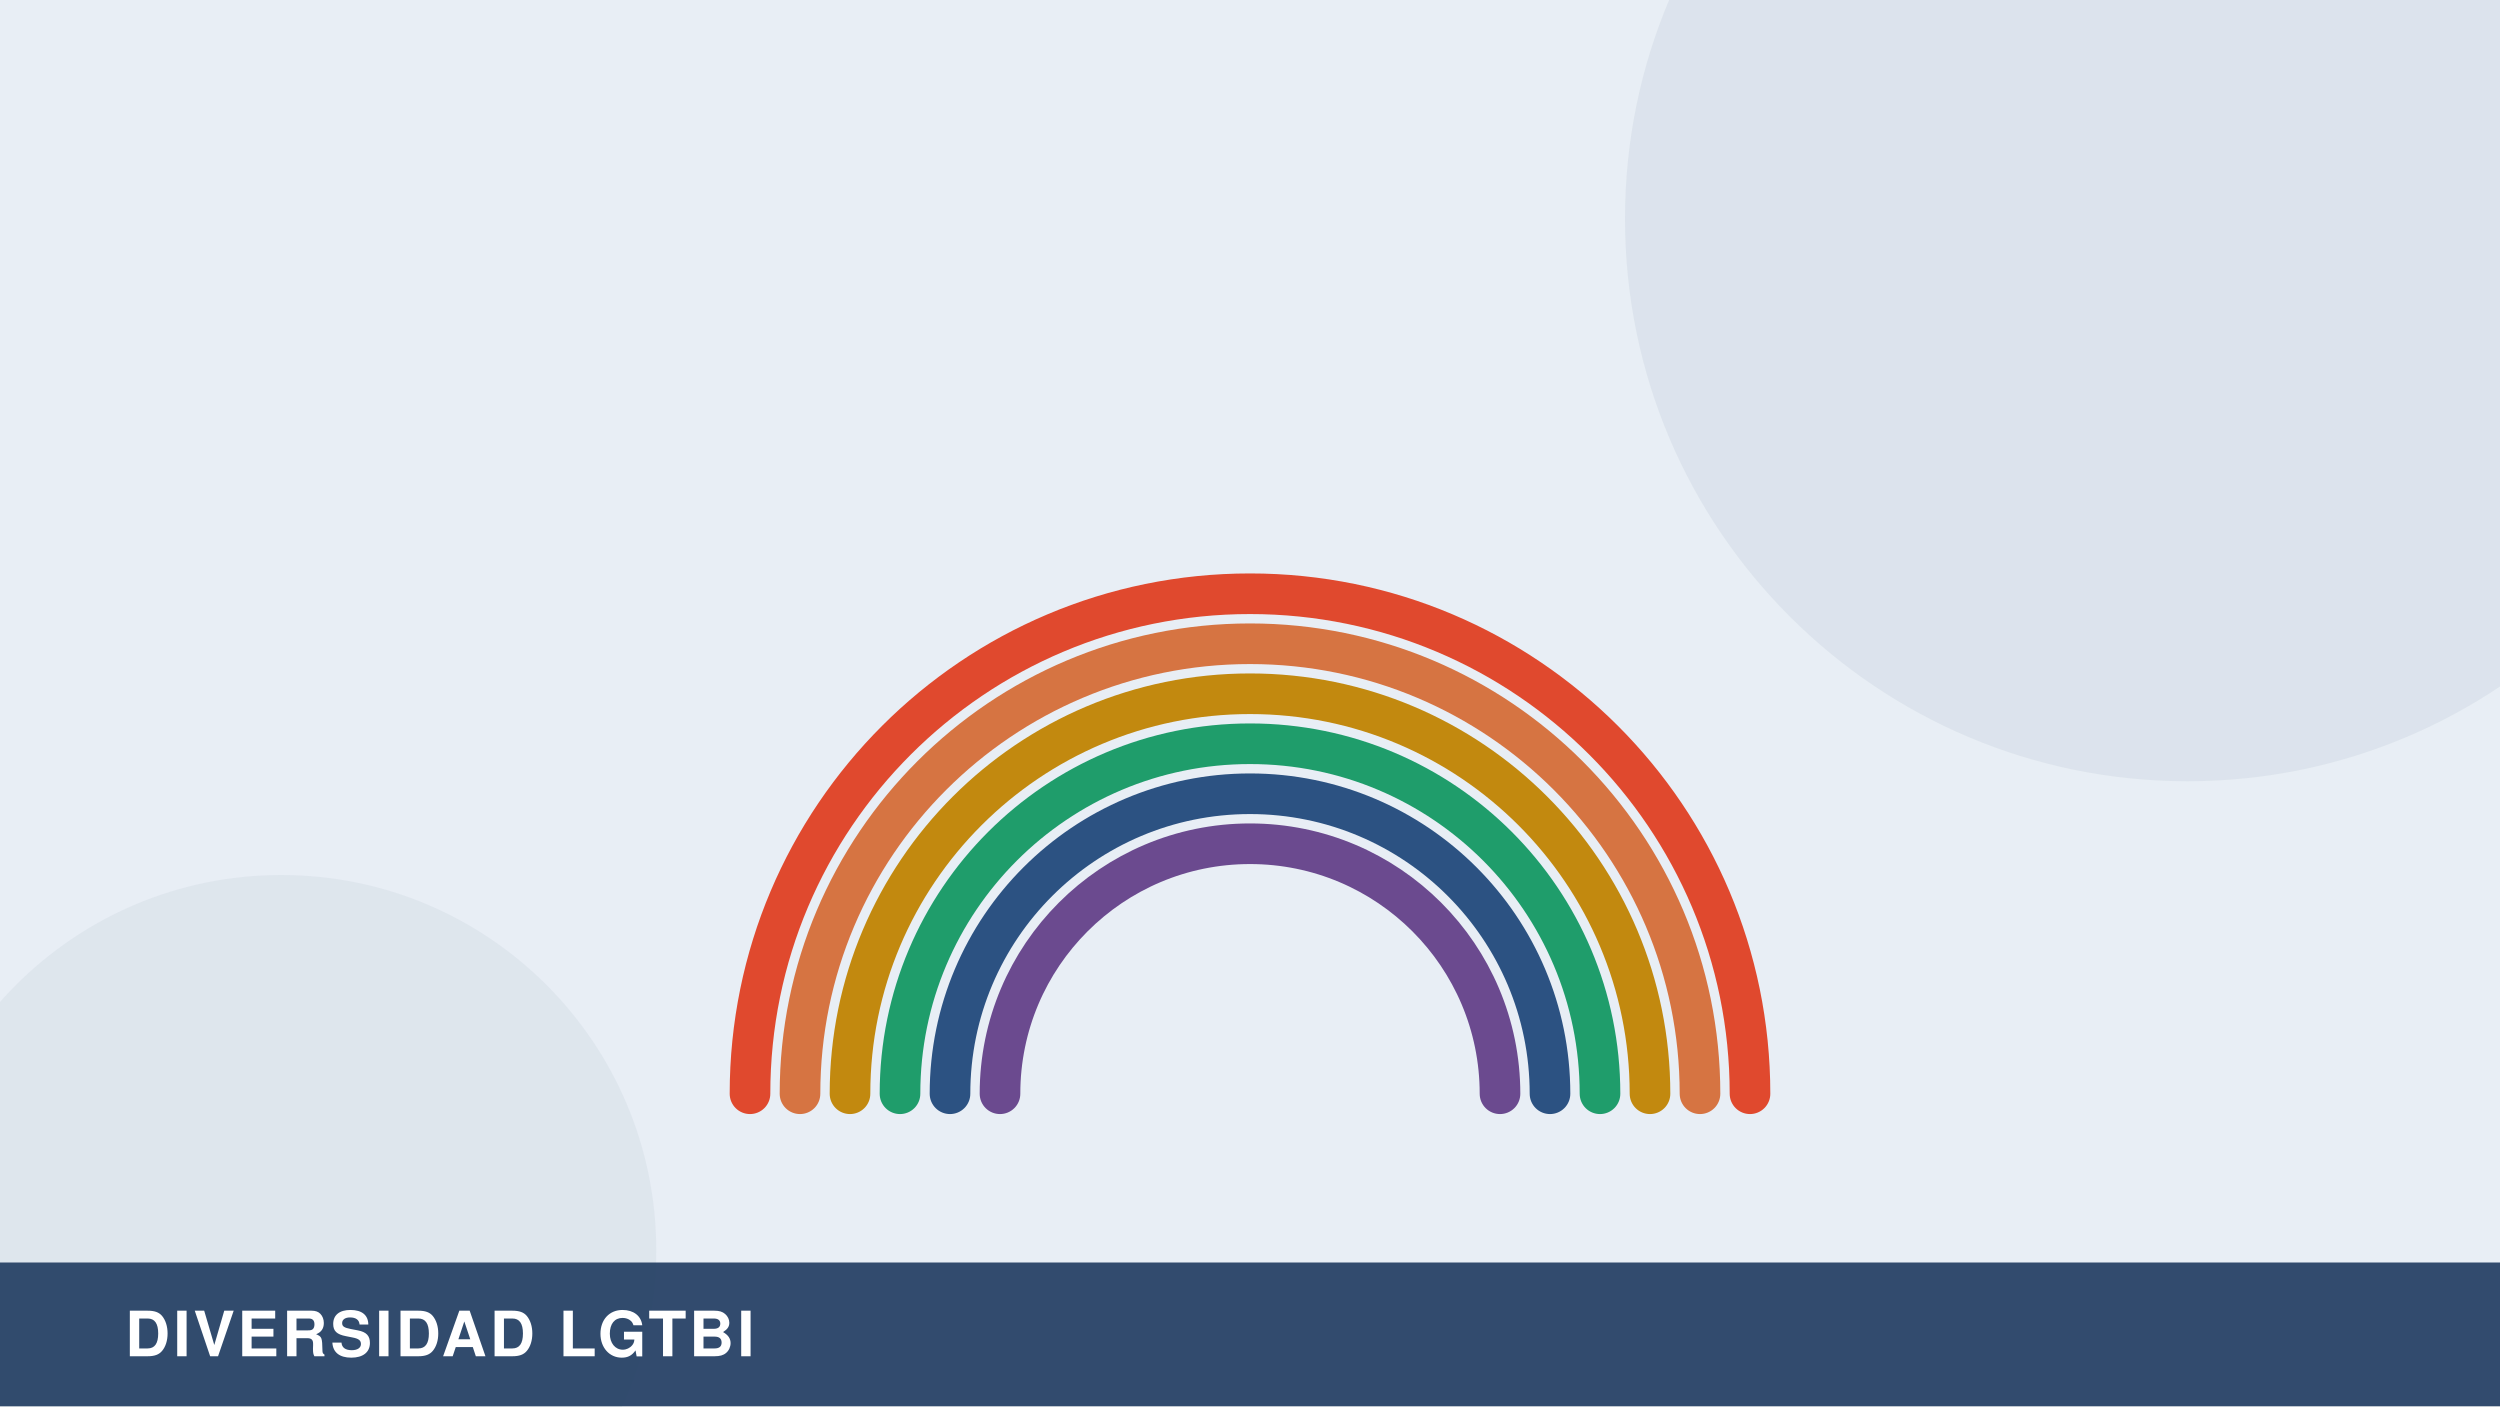
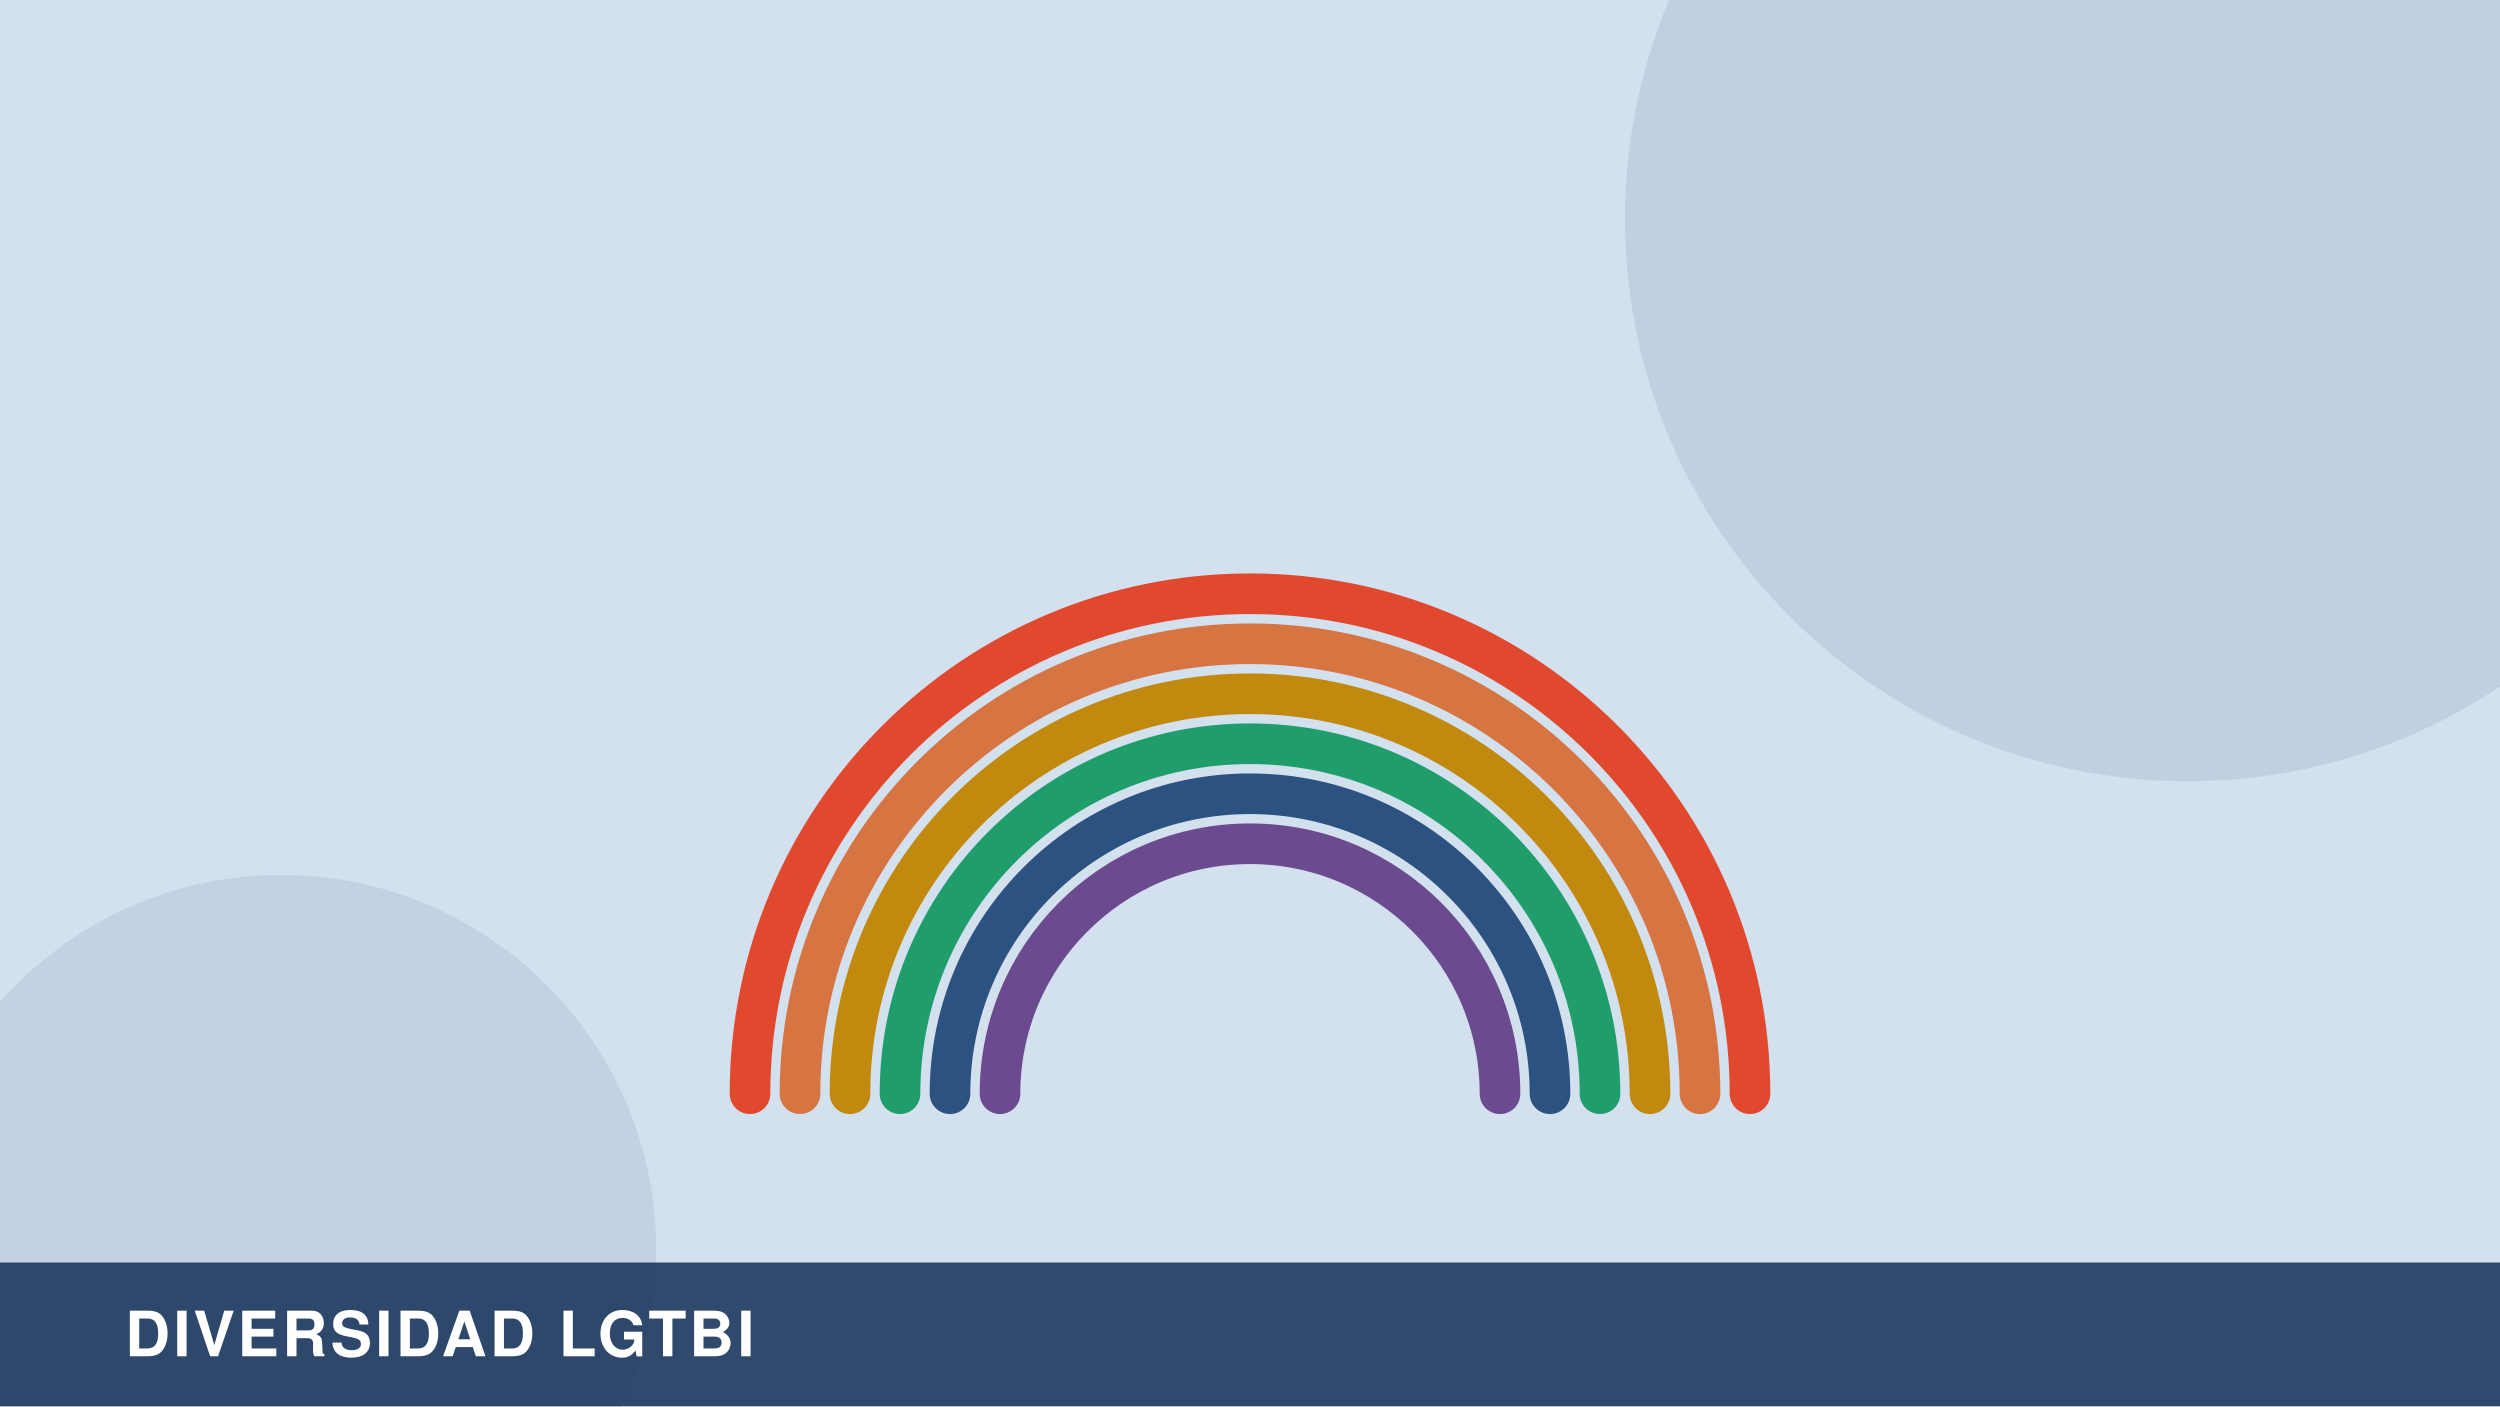
<svg xmlns="http://www.w3.org/2000/svg" viewBox="0 0 800 450" width="800" height="450">
-   <rect width="800" height="450" fill="#E8EEF5" />
-   <circle cx="700" cy="70" r="180" fill="#1E3A5F" opacity="0.06" />
-   <circle cx="90" cy="400" r="120" fill="#1E3A5F" opacity="0.05" />
+   <rect width="800" height="450" fill="#D3E0EE" />
+   <circle cx="700" cy="70" r="180" fill="#1E3A5F" opacity="0.10" />
+   <circle cx="90" cy="400" r="120" fill="#1E3A5F" opacity="0.09" />
  <path d="M240 350 a160 160 0 0 1 320 0" fill="none" stroke="#E0492E" stroke-width="13" stroke-linecap="round" />
  <path d="M256 350 a144 144 0 0 1 288 0" fill="none" stroke="#D67442" stroke-width="13" stroke-linecap="round" />
  <path d="M272 350 a128 128 0 0 1 256 0" fill="none" stroke="#C2890F" stroke-width="13" stroke-linecap="round" />
  <path d="M288 350 a112 112 0 0 1 224 0" fill="none" stroke="#1F9D6B" stroke-width="13" stroke-linecap="round" />
  <path d="M304 350 a96 96 0 0 1 192 0" fill="none" stroke="#2C5282" stroke-width="13" stroke-linecap="round" />
  <path d="M320 350 a80 80 0 0 1 160 0" fill="none" stroke="#6B4A8F" stroke-width="13" stroke-linecap="round" />
  <rect x="0" y="404" width="800" height="46" fill="#1E3A5F" opacity="0.9" />
  <text x="40" y="434" font-family="Helvetica,Arial,sans-serif" font-size="20" font-weight="bold" fill="#FFFFFF" letter-spacing="1">DIVERSIDAD LGTBI</text>
</svg>
